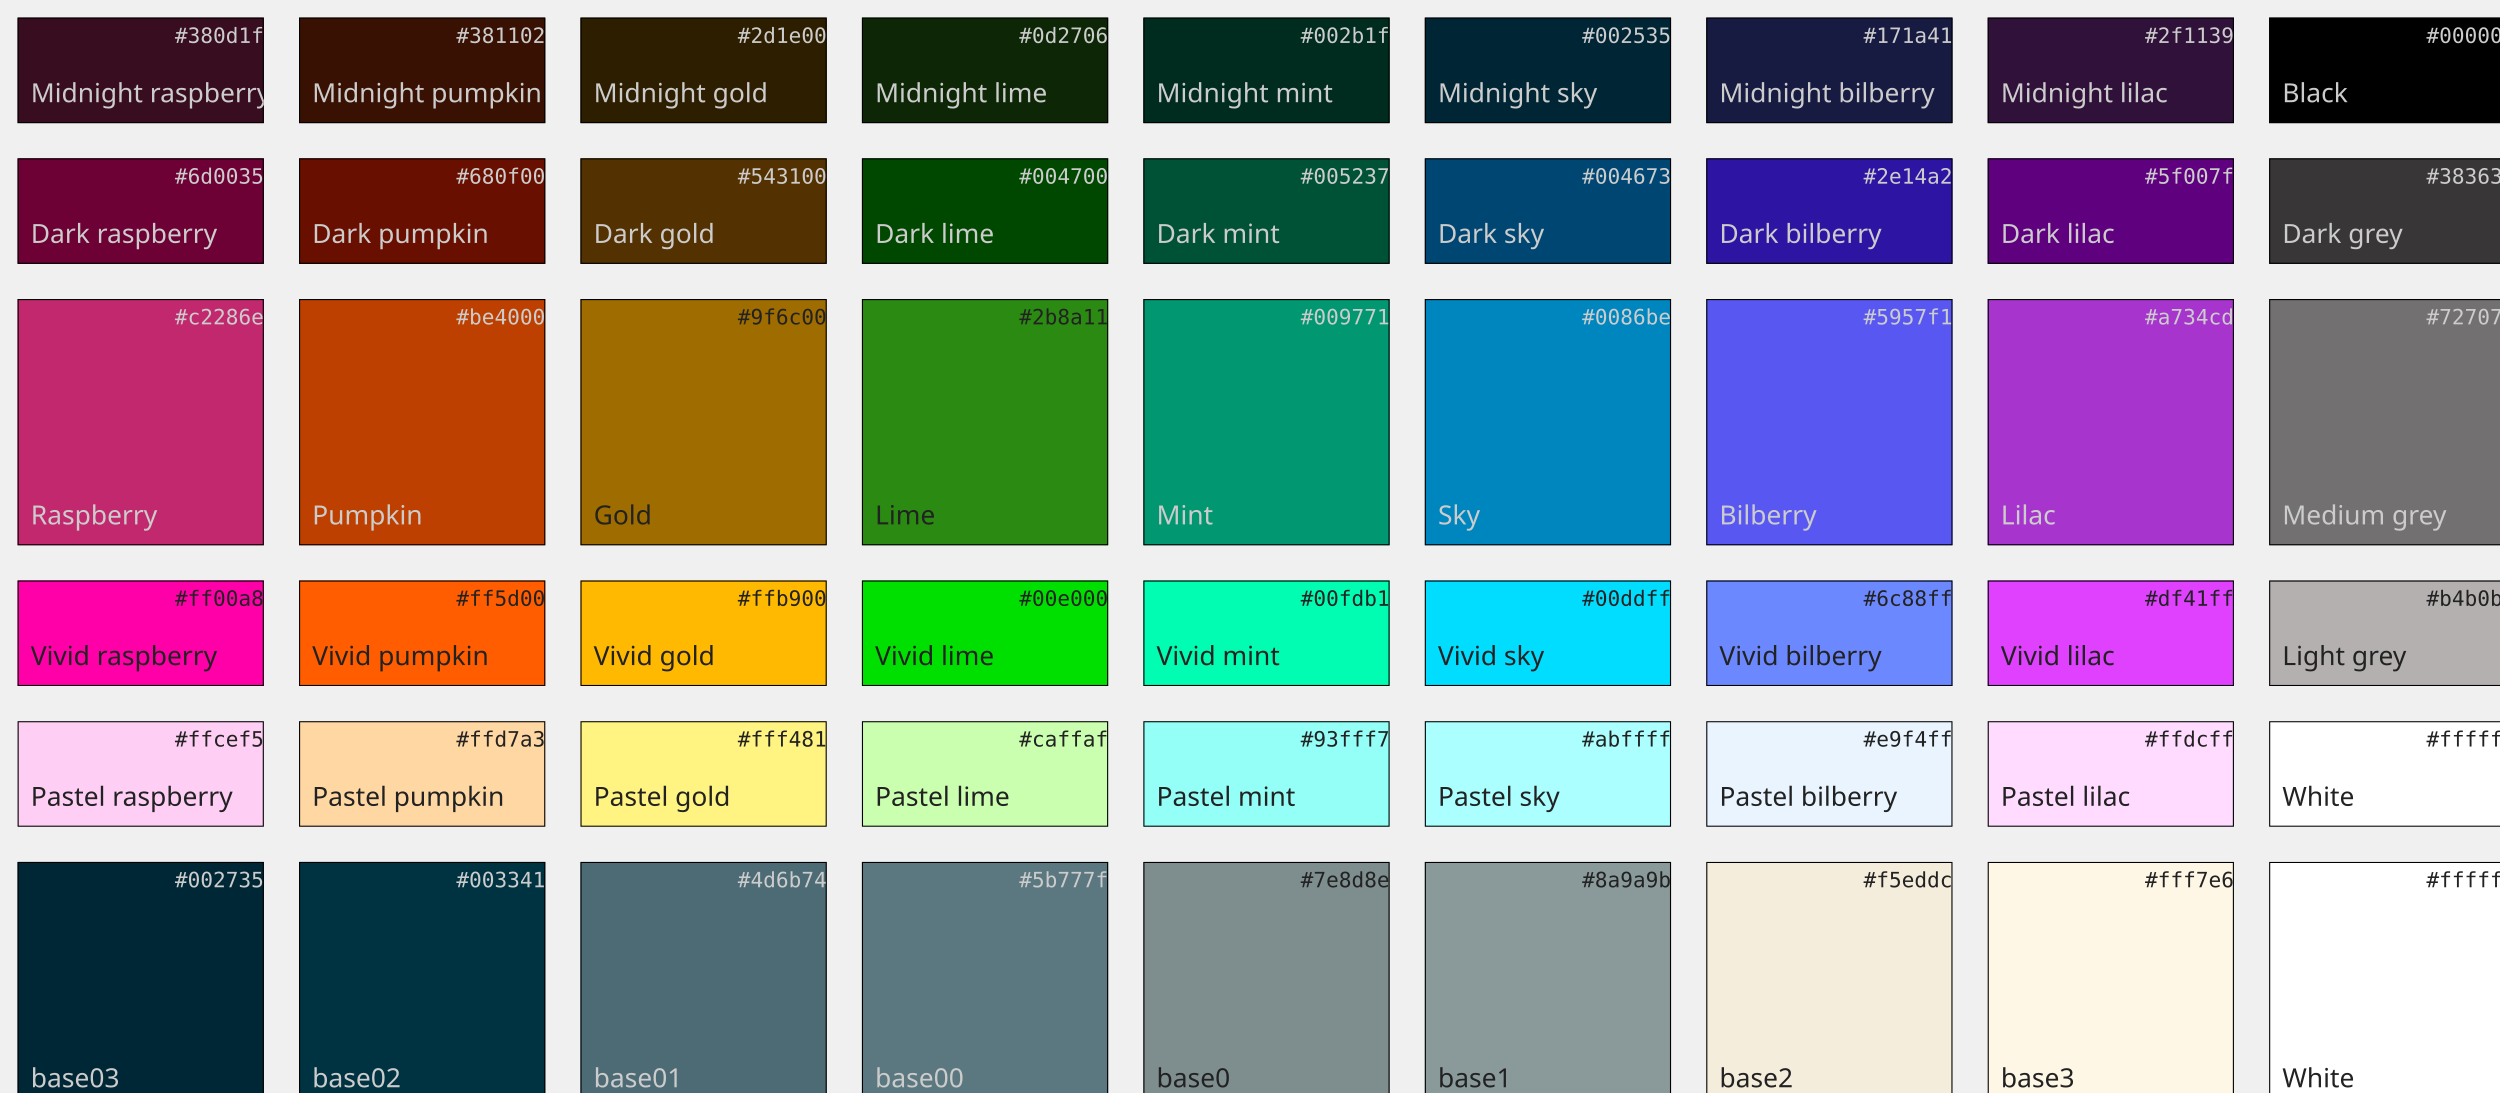
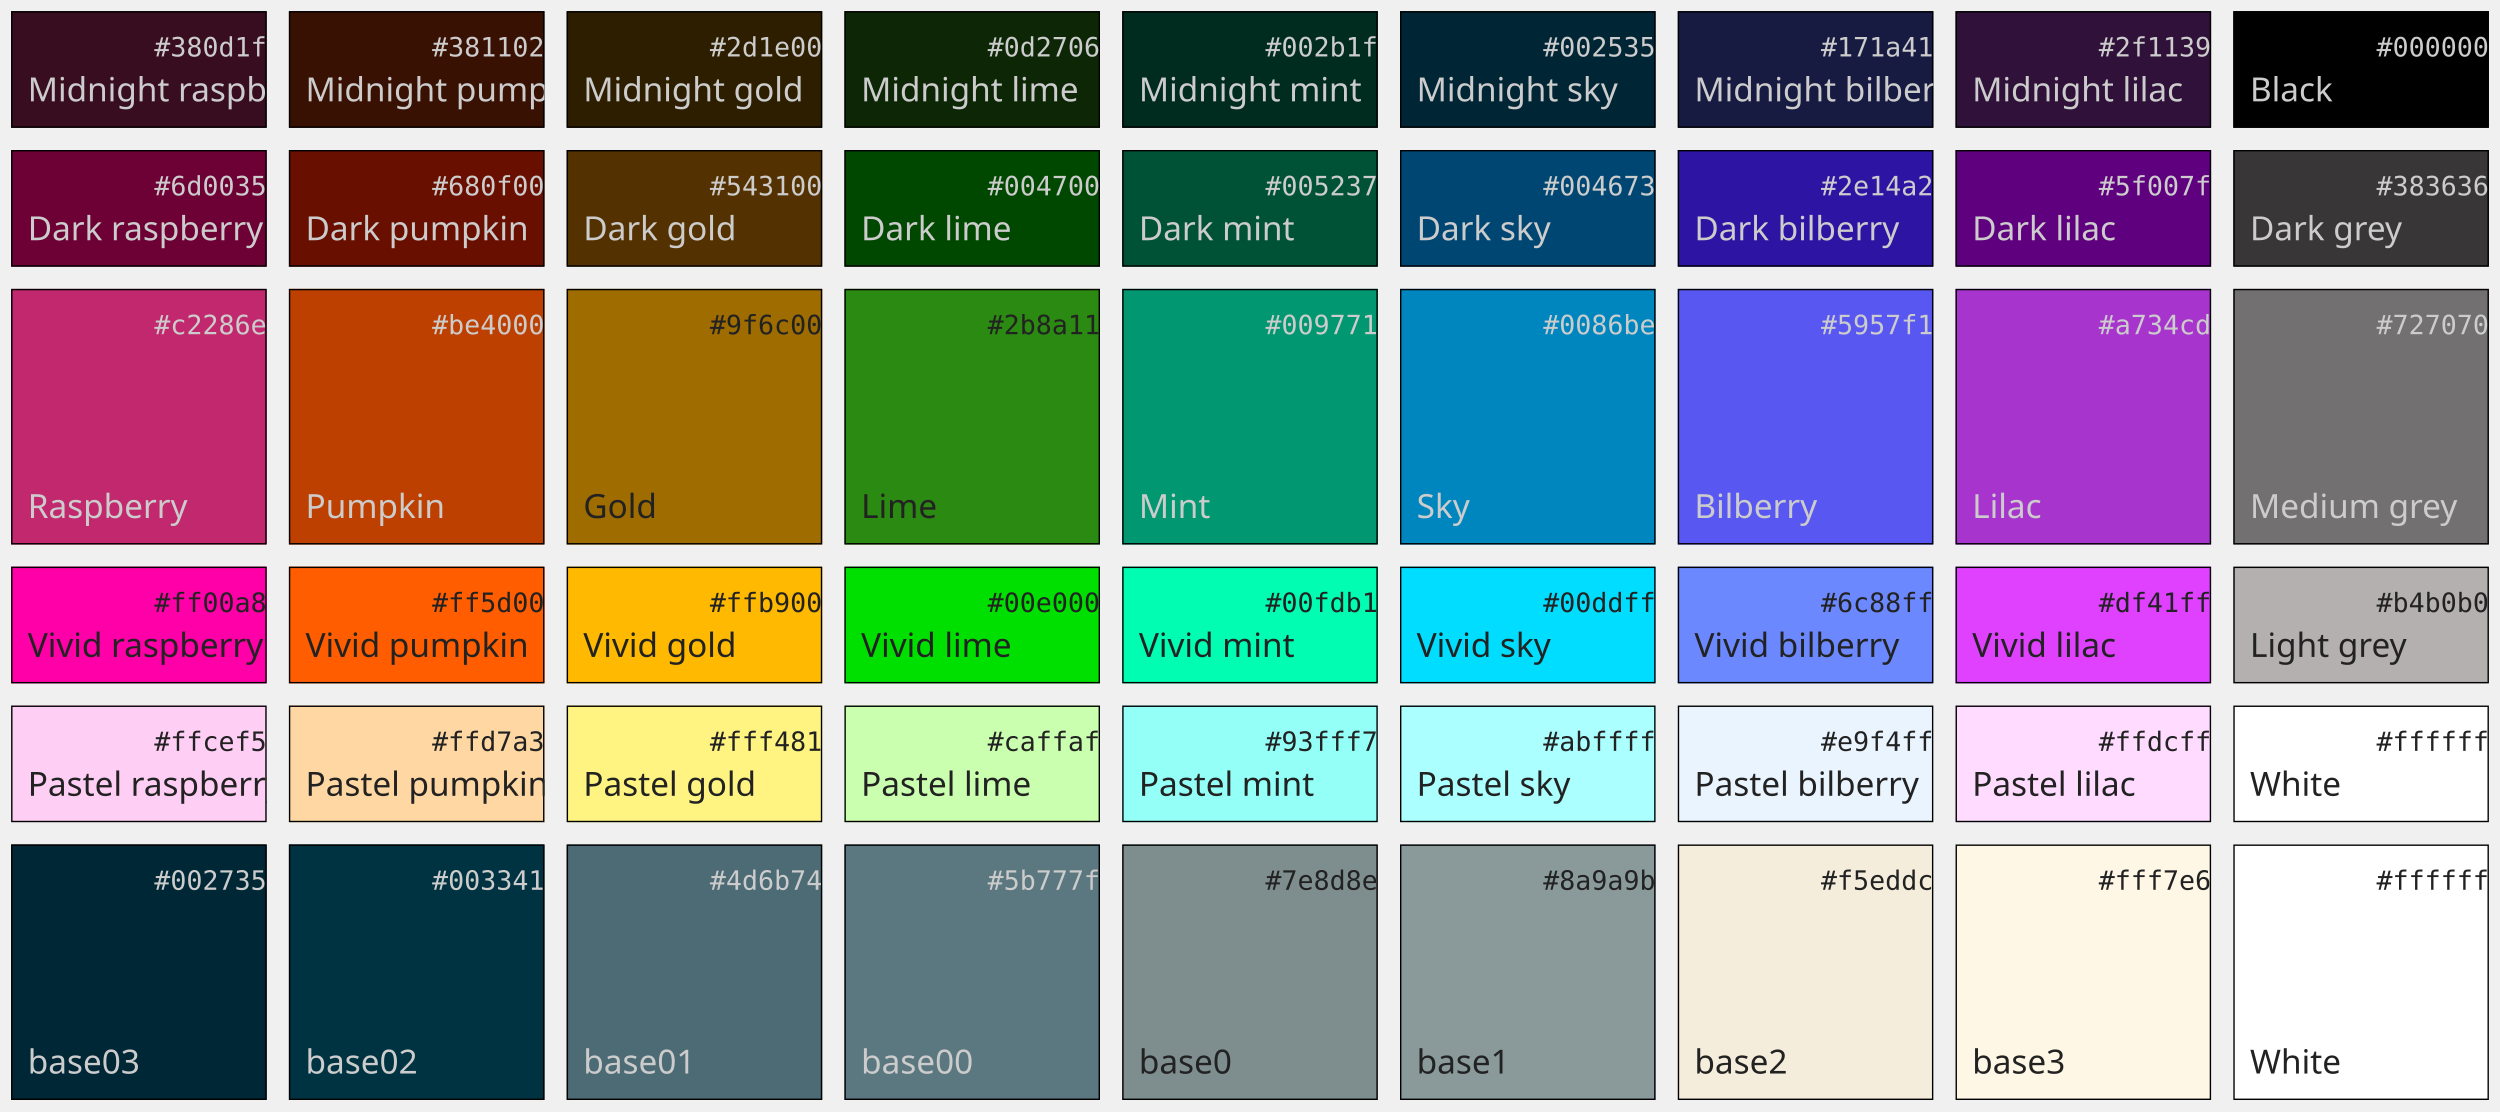
- <svg xmlns="http://www.w3.org/2000/svg">
+ <svg xmlns="http://www.w3.org/2000/svg" viewBox="0 0 900 400.0">
  <style type="text/css">
svg {
	font-family: sans-serif;
	font-size: 12px;
}
svg.palette rect {
	stroke: #000;
	stroke-width: 1px;
}
svg.palette text.hex {
	font-size: 80%;
	font-family: monospace;
}
svg.palette text.label {
	dominant-baseline: text-bottom;
}
.dark text {
	fill: #ccc;
}
.light text {
	fill: #222;
}
</style>
-   <svg x="8" y="8" width="112" height="48.0" class="palette dark">
+   <svg x="4" y="4" width="92" height="42.0" class="palette dark">
    <rect x="0" y="0" width="100%" height="100%" fill="#380d1f" />
-     <text x="100%" y="1.2em" text-anchor="end" class="hex">#380d1f</text>
+     <text x="100%" y="1.2em" text-anchor="end" class="hex">
+       <tspan dx="-0.5em" dy="0.5em">#380d1f</tspan>
+     </text>
    <text x="0" y="100%" text-anchor="start" class="label">
      <tspan dy="-0.5em" dx="0.5em">Midnight raspberry</tspan>
    </text>
  </svg>
-   <svg x="136" y="8" width="112" height="48.0" class="palette dark">
+   <svg x="104" y="4" width="92" height="42.0" class="palette dark">
    <rect x="0" y="0" width="100%" height="100%" fill="#381102" />
-     <text x="100%" y="1.2em" text-anchor="end" class="hex">#381102</text>
+     <text x="100%" y="1.2em" text-anchor="end" class="hex">
+       <tspan dx="-0.5em" dy="0.5em">#381102</tspan>
+     </text>
    <text x="0" y="100%" text-anchor="start" class="label">
      <tspan dy="-0.5em" dx="0.5em">Midnight pumpkin</tspan>
    </text>
  </svg>
-   <svg x="264" y="8" width="112" height="48.0" class="palette dark">
+   <svg x="204" y="4" width="92" height="42.0" class="palette dark">
    <rect x="0" y="0" width="100%" height="100%" fill="#2d1e00" />
-     <text x="100%" y="1.2em" text-anchor="end" class="hex">#2d1e00</text>
+     <text x="100%" y="1.2em" text-anchor="end" class="hex">
+       <tspan dx="-0.5em" dy="0.5em">#2d1e00</tspan>
+     </text>
    <text x="0" y="100%" text-anchor="start" class="label">
      <tspan dy="-0.5em" dx="0.5em">Midnight gold</tspan>
    </text>
  </svg>
-   <svg x="392" y="8" width="112" height="48.0" class="palette dark">
+   <svg x="304" y="4" width="92" height="42.0" class="palette dark">
    <rect x="0" y="0" width="100%" height="100%" fill="#0d2706" />
-     <text x="100%" y="1.2em" text-anchor="end" class="hex">#0d2706</text>
+     <text x="100%" y="1.2em" text-anchor="end" class="hex">
+       <tspan dx="-0.5em" dy="0.5em">#0d2706</tspan>
+     </text>
    <text x="0" y="100%" text-anchor="start" class="label">
      <tspan dy="-0.5em" dx="0.5em">Midnight lime</tspan>
    </text>
  </svg>
-   <svg x="520" y="8" width="112" height="48.0" class="palette dark">
+   <svg x="404" y="4" width="92" height="42.0" class="palette dark">
    <rect x="0" y="0" width="100%" height="100%" fill="#002b1f" />
-     <text x="100%" y="1.2em" text-anchor="end" class="hex">#002b1f</text>
+     <text x="100%" y="1.2em" text-anchor="end" class="hex">
+       <tspan dx="-0.5em" dy="0.5em">#002b1f</tspan>
+     </text>
    <text x="0" y="100%" text-anchor="start" class="label">
      <tspan dy="-0.5em" dx="0.5em">Midnight mint</tspan>
    </text>
  </svg>
-   <svg x="648" y="8" width="112" height="48.0" class="palette dark">
+   <svg x="504" y="4" width="92" height="42.0" class="palette dark">
    <rect x="0" y="0" width="100%" height="100%" fill="#002535" />
-     <text x="100%" y="1.2em" text-anchor="end" class="hex">#002535</text>
+     <text x="100%" y="1.2em" text-anchor="end" class="hex">
+       <tspan dx="-0.5em" dy="0.5em">#002535</tspan>
+     </text>
    <text x="0" y="100%" text-anchor="start" class="label">
      <tspan dy="-0.5em" dx="0.5em">Midnight sky</tspan>
    </text>
  </svg>
-   <svg x="776" y="8" width="112" height="48.0" class="palette dark">
+   <svg x="604" y="4" width="92" height="42.0" class="palette dark">
    <rect x="0" y="0" width="100%" height="100%" fill="#171a41" />
-     <text x="100%" y="1.2em" text-anchor="end" class="hex">#171a41</text>
+     <text x="100%" y="1.2em" text-anchor="end" class="hex">
+       <tspan dx="-0.5em" dy="0.5em">#171a41</tspan>
+     </text>
    <text x="0" y="100%" text-anchor="start" class="label">
      <tspan dy="-0.5em" dx="0.5em">Midnight bilberry</tspan>
    </text>
  </svg>
-   <svg x="904" y="8" width="112" height="48.0" class="palette dark">
+   <svg x="704" y="4" width="92" height="42.0" class="palette dark">
    <rect x="0" y="0" width="100%" height="100%" fill="#2f1139" />
-     <text x="100%" y="1.2em" text-anchor="end" class="hex">#2f1139</text>
+     <text x="100%" y="1.2em" text-anchor="end" class="hex">
+       <tspan dx="-0.5em" dy="0.5em">#2f1139</tspan>
+     </text>
    <text x="0" y="100%" text-anchor="start" class="label">
      <tspan dy="-0.5em" dx="0.5em">Midnight lilac</tspan>
    </text>
  </svg>
-   <svg x="1032" y="8" width="112" height="48.0" class="palette dark">
+   <svg x="804" y="4" width="92" height="42.0" class="palette dark">
    <rect x="0" y="0" width="100%" height="100%" fill="#000000" />
-     <text x="100%" y="1.2em" text-anchor="end" class="hex">#000000</text>
+     <text x="100%" y="1.2em" text-anchor="end" class="hex">
+       <tspan dx="-0.5em" dy="0.5em">#000000</tspan>
+     </text>
    <text x="0" y="100%" text-anchor="start" class="label">
      <tspan dy="-0.5em" dx="0.5em">Black</tspan>
    </text>
  </svg>
-   <svg x="8" y="72.0" width="112" height="48.0" class="palette dark">
+   <svg x="4" y="54.0" width="92" height="42.0" class="palette dark">
    <rect x="0" y="0" width="100%" height="100%" fill="#6d0035" />
-     <text x="100%" y="1.2em" text-anchor="end" class="hex">#6d0035</text>
+     <text x="100%" y="1.2em" text-anchor="end" class="hex">
+       <tspan dx="-0.5em" dy="0.5em">#6d0035</tspan>
+     </text>
    <text x="0" y="100%" text-anchor="start" class="label">
      <tspan dy="-0.5em" dx="0.5em">Dark raspberry</tspan>
    </text>
  </svg>
-   <svg x="136" y="72.0" width="112" height="48.0" class="palette dark">
+   <svg x="104" y="54.0" width="92" height="42.0" class="palette dark">
    <rect x="0" y="0" width="100%" height="100%" fill="#680f00" />
-     <text x="100%" y="1.2em" text-anchor="end" class="hex">#680f00</text>
+     <text x="100%" y="1.2em" text-anchor="end" class="hex">
+       <tspan dx="-0.5em" dy="0.5em">#680f00</tspan>
+     </text>
    <text x="0" y="100%" text-anchor="start" class="label">
      <tspan dy="-0.5em" dx="0.5em">Dark pumpkin</tspan>
    </text>
  </svg>
-   <svg x="264" y="72.0" width="112" height="48.0" class="palette dark">
+   <svg x="204" y="54.0" width="92" height="42.0" class="palette dark">
    <rect x="0" y="0" width="100%" height="100%" fill="#543100" />
-     <text x="100%" y="1.2em" text-anchor="end" class="hex">#543100</text>
+     <text x="100%" y="1.2em" text-anchor="end" class="hex">
+       <tspan dx="-0.5em" dy="0.5em">#543100</tspan>
+     </text>
    <text x="0" y="100%" text-anchor="start" class="label">
      <tspan dy="-0.5em" dx="0.5em">Dark gold</tspan>
    </text>
  </svg>
-   <svg x="392" y="72.0" width="112" height="48.0" class="palette dark">
+   <svg x="304" y="54.0" width="92" height="42.0" class="palette dark">
    <rect x="0" y="0" width="100%" height="100%" fill="#004700" />
-     <text x="100%" y="1.2em" text-anchor="end" class="hex">#004700</text>
+     <text x="100%" y="1.2em" text-anchor="end" class="hex">
+       <tspan dx="-0.5em" dy="0.5em">#004700</tspan>
+     </text>
    <text x="0" y="100%" text-anchor="start" class="label">
      <tspan dy="-0.5em" dx="0.5em">Dark lime</tspan>
    </text>
  </svg>
-   <svg x="520" y="72.0" width="112" height="48.0" class="palette dark">
+   <svg x="404" y="54.0" width="92" height="42.0" class="palette dark">
    <rect x="0" y="0" width="100%" height="100%" fill="#005237" />
-     <text x="100%" y="1.2em" text-anchor="end" class="hex">#005237</text>
+     <text x="100%" y="1.2em" text-anchor="end" class="hex">
+       <tspan dx="-0.5em" dy="0.5em">#005237</tspan>
+     </text>
    <text x="0" y="100%" text-anchor="start" class="label">
      <tspan dy="-0.5em" dx="0.5em">Dark mint</tspan>
    </text>
  </svg>
-   <svg x="648" y="72.0" width="112" height="48.0" class="palette dark">
+   <svg x="504" y="54.0" width="92" height="42.0" class="palette dark">
    <rect x="0" y="0" width="100%" height="100%" fill="#004673" />
-     <text x="100%" y="1.2em" text-anchor="end" class="hex">#004673</text>
+     <text x="100%" y="1.2em" text-anchor="end" class="hex">
+       <tspan dx="-0.5em" dy="0.5em">#004673</tspan>
+     </text>
    <text x="0" y="100%" text-anchor="start" class="label">
      <tspan dy="-0.5em" dx="0.5em">Dark sky</tspan>
    </text>
  </svg>
-   <svg x="776" y="72.0" width="112" height="48.0" class="palette dark">
+   <svg x="604" y="54.0" width="92" height="42.0" class="palette dark">
    <rect x="0" y="0" width="100%" height="100%" fill="#2e14a2" />
-     <text x="100%" y="1.2em" text-anchor="end" class="hex">#2e14a2</text>
+     <text x="100%" y="1.2em" text-anchor="end" class="hex">
+       <tspan dx="-0.5em" dy="0.5em">#2e14a2</tspan>
+     </text>
    <text x="0" y="100%" text-anchor="start" class="label">
      <tspan dy="-0.5em" dx="0.5em">Dark bilberry</tspan>
    </text>
  </svg>
-   <svg x="904" y="72.0" width="112" height="48.0" class="palette dark">
+   <svg x="704" y="54.0" width="92" height="42.0" class="palette dark">
    <rect x="0" y="0" width="100%" height="100%" fill="#5f007f" />
-     <text x="100%" y="1.2em" text-anchor="end" class="hex">#5f007f</text>
+     <text x="100%" y="1.2em" text-anchor="end" class="hex">
+       <tspan dx="-0.5em" dy="0.5em">#5f007f</tspan>
+     </text>
    <text x="0" y="100%" text-anchor="start" class="label">
      <tspan dy="-0.5em" dx="0.5em">Dark lilac</tspan>
    </text>
  </svg>
-   <svg x="1032" y="72.0" width="112" height="48.0" class="palette dark">
+   <svg x="804" y="54.0" width="92" height="42.0" class="palette dark">
    <rect x="0" y="0" width="100%" height="100%" fill="#383636" />
-     <text x="100%" y="1.2em" text-anchor="end" class="hex">#383636</text>
+     <text x="100%" y="1.2em" text-anchor="end" class="hex">
+       <tspan dx="-0.5em" dy="0.5em">#383636</tspan>
+     </text>
    <text x="0" y="100%" text-anchor="start" class="label">
      <tspan dy="-0.5em" dx="0.5em">Dark grey</tspan>
    </text>
  </svg>
-   <svg x="8" y="136.0" width="112" height="112" class="palette dark">
+   <svg x="4" y="104.0" width="92" height="92" class="palette dark">
    <rect x="0" y="0" width="100%" height="100%" fill="#c2286e" />
-     <text x="100%" y="1.2em" text-anchor="end" class="hex">#c2286e</text>
+     <text x="100%" y="1.2em" text-anchor="end" class="hex">
+       <tspan dx="-0.5em" dy="0.5em">#c2286e</tspan>
+     </text>
    <text x="0" y="100%" text-anchor="start" class="label">
      <tspan dy="-0.5em" dx="0.5em">Raspberry</tspan>
    </text>
  </svg>
-   <svg x="136" y="136.0" width="112" height="112" class="palette dark">
+   <svg x="104" y="104.0" width="92" height="92" class="palette dark">
    <rect x="0" y="0" width="100%" height="100%" fill="#be4000" />
-     <text x="100%" y="1.2em" text-anchor="end" class="hex">#be4000</text>
+     <text x="100%" y="1.2em" text-anchor="end" class="hex">
+       <tspan dx="-0.5em" dy="0.5em">#be4000</tspan>
+     </text>
    <text x="0" y="100%" text-anchor="start" class="label">
      <tspan dy="-0.5em" dx="0.5em">Pumpkin</tspan>
    </text>
  </svg>
-   <svg x="264" y="136.0" width="112" height="112" class="palette light">
+   <svg x="204" y="104.0" width="92" height="92" class="palette light">
    <rect x="0" y="0" width="100%" height="100%" fill="#9f6c00" />
-     <text x="100%" y="1.2em" text-anchor="end" class="hex">#9f6c00</text>
+     <text x="100%" y="1.2em" text-anchor="end" class="hex">
+       <tspan dx="-0.5em" dy="0.5em">#9f6c00</tspan>
+     </text>
    <text x="0" y="100%" text-anchor="start" class="label">
      <tspan dy="-0.5em" dx="0.5em">Gold</tspan>
    </text>
  </svg>
-   <svg x="392" y="136.0" width="112" height="112" class="palette light">
+   <svg x="304" y="104.0" width="92" height="92" class="palette light">
    <rect x="0" y="0" width="100%" height="100%" fill="#2b8a11" />
-     <text x="100%" y="1.2em" text-anchor="end" class="hex">#2b8a11</text>
+     <text x="100%" y="1.2em" text-anchor="end" class="hex">
+       <tspan dx="-0.5em" dy="0.5em">#2b8a11</tspan>
+     </text>
    <text x="0" y="100%" text-anchor="start" class="label">
      <tspan dy="-0.5em" dx="0.5em">Lime</tspan>
    </text>
  </svg>
-   <svg x="520" y="136.0" width="112" height="112" class="palette dark">
+   <svg x="404" y="104.0" width="92" height="92" class="palette dark">
    <rect x="0" y="0" width="100%" height="100%" fill="#009771" />
-     <text x="100%" y="1.2em" text-anchor="end" class="hex">#009771</text>
+     <text x="100%" y="1.2em" text-anchor="end" class="hex">
+       <tspan dx="-0.5em" dy="0.5em">#009771</tspan>
+     </text>
    <text x="0" y="100%" text-anchor="start" class="label">
      <tspan dy="-0.5em" dx="0.5em">Mint</tspan>
    </text>
  </svg>
-   <svg x="648" y="136.0" width="112" height="112" class="palette dark">
+   <svg x="504" y="104.0" width="92" height="92" class="palette dark">
    <rect x="0" y="0" width="100%" height="100%" fill="#0086be" />
-     <text x="100%" y="1.2em" text-anchor="end" class="hex">#0086be</text>
+     <text x="100%" y="1.2em" text-anchor="end" class="hex">
+       <tspan dx="-0.5em" dy="0.5em">#0086be</tspan>
+     </text>
    <text x="0" y="100%" text-anchor="start" class="label">
      <tspan dy="-0.5em" dx="0.5em">Sky</tspan>
    </text>
  </svg>
-   <svg x="776" y="136.0" width="112" height="112" class="palette dark">
+   <svg x="604" y="104.0" width="92" height="92" class="palette dark">
    <rect x="0" y="0" width="100%" height="100%" fill="#5957f1" />
-     <text x="100%" y="1.2em" text-anchor="end" class="hex">#5957f1</text>
+     <text x="100%" y="1.2em" text-anchor="end" class="hex">
+       <tspan dx="-0.5em" dy="0.5em">#5957f1</tspan>
+     </text>
    <text x="0" y="100%" text-anchor="start" class="label">
      <tspan dy="-0.5em" dx="0.5em">Bilberry</tspan>
    </text>
  </svg>
-   <svg x="904" y="136.0" width="112" height="112" class="palette dark">
+   <svg x="704" y="104.0" width="92" height="92" class="palette dark">
    <rect x="0" y="0" width="100%" height="100%" fill="#a734cd" />
-     <text x="100%" y="1.2em" text-anchor="end" class="hex">#a734cd</text>
+     <text x="100%" y="1.2em" text-anchor="end" class="hex">
+       <tspan dx="-0.5em" dy="0.5em">#a734cd</tspan>
+     </text>
    <text x="0" y="100%" text-anchor="start" class="label">
      <tspan dy="-0.5em" dx="0.5em">Lilac</tspan>
    </text>
  </svg>
-   <svg x="1032" y="136.0" width="112" height="112" class="palette dark">
+   <svg x="804" y="104.0" width="92" height="92" class="palette dark">
    <rect x="0" y="0" width="100%" height="100%" fill="#727070" />
-     <text x="100%" y="1.2em" text-anchor="end" class="hex">#727070</text>
+     <text x="100%" y="1.2em" text-anchor="end" class="hex">
+       <tspan dx="-0.5em" dy="0.5em">#727070</tspan>
+     </text>
    <text x="0" y="100%" text-anchor="start" class="label">
      <tspan dy="-0.5em" dx="0.5em">Medium grey</tspan>
    </text>
  </svg>
-   <svg x="8" y="264.0" width="112" height="48.0" class="palette light">
+   <svg x="4" y="204.0" width="92" height="42.0" class="palette light">
    <rect x="0" y="0" width="100%" height="100%" fill="#ff00a8" />
-     <text x="100%" y="1.2em" text-anchor="end" class="hex">#ff00a8</text>
+     <text x="100%" y="1.2em" text-anchor="end" class="hex">
+       <tspan dx="-0.5em" dy="0.5em">#ff00a8</tspan>
+     </text>
    <text x="0" y="100%" text-anchor="start" class="label">
      <tspan dy="-0.5em" dx="0.5em">Vivid raspberry</tspan>
    </text>
  </svg>
-   <svg x="136" y="264.0" width="112" height="48.0" class="palette light">
+   <svg x="104" y="204.0" width="92" height="42.0" class="palette light">
    <rect x="0" y="0" width="100%" height="100%" fill="#ff5d00" />
-     <text x="100%" y="1.2em" text-anchor="end" class="hex">#ff5d00</text>
+     <text x="100%" y="1.2em" text-anchor="end" class="hex">
+       <tspan dx="-0.5em" dy="0.5em">#ff5d00</tspan>
+     </text>
    <text x="0" y="100%" text-anchor="start" class="label">
      <tspan dy="-0.5em" dx="0.5em">Vivid pumpkin</tspan>
    </text>
  </svg>
-   <svg x="264" y="264.0" width="112" height="48.0" class="palette light">
+   <svg x="204" y="204.0" width="92" height="42.0" class="palette light">
    <rect x="0" y="0" width="100%" height="100%" fill="#ffb900" />
-     <text x="100%" y="1.2em" text-anchor="end" class="hex">#ffb900</text>
+     <text x="100%" y="1.2em" text-anchor="end" class="hex">
+       <tspan dx="-0.5em" dy="0.5em">#ffb900</tspan>
+     </text>
    <text x="0" y="100%" text-anchor="start" class="label">
      <tspan dy="-0.5em" dx="0.5em">Vivid gold</tspan>
    </text>
  </svg>
-   <svg x="392" y="264.0" width="112" height="48.0" class="palette light">
+   <svg x="304" y="204.0" width="92" height="42.0" class="palette light">
    <rect x="0" y="0" width="100%" height="100%" fill="#00e000" />
-     <text x="100%" y="1.2em" text-anchor="end" class="hex">#00e000</text>
+     <text x="100%" y="1.2em" text-anchor="end" class="hex">
+       <tspan dx="-0.5em" dy="0.5em">#00e000</tspan>
+     </text>
    <text x="0" y="100%" text-anchor="start" class="label">
      <tspan dy="-0.5em" dx="0.5em">Vivid lime</tspan>
    </text>
  </svg>
-   <svg x="520" y="264.0" width="112" height="48.0" class="palette light">
+   <svg x="404" y="204.0" width="92" height="42.0" class="palette light">
    <rect x="0" y="0" width="100%" height="100%" fill="#00fdb1" />
-     <text x="100%" y="1.2em" text-anchor="end" class="hex">#00fdb1</text>
+     <text x="100%" y="1.2em" text-anchor="end" class="hex">
+       <tspan dx="-0.5em" dy="0.5em">#00fdb1</tspan>
+     </text>
    <text x="0" y="100%" text-anchor="start" class="label">
      <tspan dy="-0.5em" dx="0.5em">Vivid mint</tspan>
    </text>
  </svg>
-   <svg x="648" y="264.0" width="112" height="48.0" class="palette light">
+   <svg x="504" y="204.0" width="92" height="42.0" class="palette light">
    <rect x="0" y="0" width="100%" height="100%" fill="#00ddff" />
-     <text x="100%" y="1.2em" text-anchor="end" class="hex">#00ddff</text>
+     <text x="100%" y="1.2em" text-anchor="end" class="hex">
+       <tspan dx="-0.5em" dy="0.5em">#00ddff</tspan>
+     </text>
    <text x="0" y="100%" text-anchor="start" class="label">
      <tspan dy="-0.5em" dx="0.5em">Vivid sky</tspan>
    </text>
  </svg>
-   <svg x="776" y="264.0" width="112" height="48.0" class="palette light">
+   <svg x="604" y="204.0" width="92" height="42.0" class="palette light">
    <rect x="0" y="0" width="100%" height="100%" fill="#6c88ff" />
-     <text x="100%" y="1.2em" text-anchor="end" class="hex">#6c88ff</text>
+     <text x="100%" y="1.2em" text-anchor="end" class="hex">
+       <tspan dx="-0.5em" dy="0.5em">#6c88ff</tspan>
+     </text>
    <text x="0" y="100%" text-anchor="start" class="label">
      <tspan dy="-0.5em" dx="0.5em">Vivid bilberry</tspan>
    </text>
  </svg>
-   <svg x="904" y="264.0" width="112" height="48.0" class="palette light">
+   <svg x="704" y="204.0" width="92" height="42.0" class="palette light">
    <rect x="0" y="0" width="100%" height="100%" fill="#df41ff" />
-     <text x="100%" y="1.2em" text-anchor="end" class="hex">#df41ff</text>
+     <text x="100%" y="1.2em" text-anchor="end" class="hex">
+       <tspan dx="-0.5em" dy="0.5em">#df41ff</tspan>
+     </text>
    <text x="0" y="100%" text-anchor="start" class="label">
      <tspan dy="-0.5em" dx="0.5em">Vivid lilac</tspan>
    </text>
  </svg>
-   <svg x="1032" y="264.0" width="112" height="48.0" class="palette light">
+   <svg x="804" y="204.0" width="92" height="42.0" class="palette light">
    <rect x="0" y="0" width="100%" height="100%" fill="#b4b0b0" />
-     <text x="100%" y="1.2em" text-anchor="end" class="hex">#b4b0b0</text>
+     <text x="100%" y="1.2em" text-anchor="end" class="hex">
+       <tspan dx="-0.5em" dy="0.5em">#b4b0b0</tspan>
+     </text>
    <text x="0" y="100%" text-anchor="start" class="label">
      <tspan dy="-0.5em" dx="0.5em">Light grey</tspan>
    </text>
  </svg>
-   <svg x="8" y="328.0" width="112" height="48.0" class="palette light">
+   <svg x="4" y="254.0" width="92" height="42.0" class="palette light">
    <rect x="0" y="0" width="100%" height="100%" fill="#ffcef5" />
-     <text x="100%" y="1.2em" text-anchor="end" class="hex">#ffcef5</text>
+     <text x="100%" y="1.2em" text-anchor="end" class="hex">
+       <tspan dx="-0.5em" dy="0.5em">#ffcef5</tspan>
+     </text>
    <text x="0" y="100%" text-anchor="start" class="label">
      <tspan dy="-0.5em" dx="0.5em">Pastel raspberry</tspan>
    </text>
  </svg>
-   <svg x="136" y="328.0" width="112" height="48.0" class="palette light">
+   <svg x="104" y="254.0" width="92" height="42.0" class="palette light">
    <rect x="0" y="0" width="100%" height="100%" fill="#ffd7a3" />
-     <text x="100%" y="1.2em" text-anchor="end" class="hex">#ffd7a3</text>
+     <text x="100%" y="1.2em" text-anchor="end" class="hex">
+       <tspan dx="-0.5em" dy="0.5em">#ffd7a3</tspan>
+     </text>
    <text x="0" y="100%" text-anchor="start" class="label">
      <tspan dy="-0.5em" dx="0.5em">Pastel pumpkin</tspan>
    </text>
  </svg>
-   <svg x="264" y="328.0" width="112" height="48.0" class="palette light">
+   <svg x="204" y="254.0" width="92" height="42.0" class="palette light">
    <rect x="0" y="0" width="100%" height="100%" fill="#fff481" />
-     <text x="100%" y="1.2em" text-anchor="end" class="hex">#fff481</text>
+     <text x="100%" y="1.2em" text-anchor="end" class="hex">
+       <tspan dx="-0.5em" dy="0.5em">#fff481</tspan>
+     </text>
    <text x="0" y="100%" text-anchor="start" class="label">
      <tspan dy="-0.5em" dx="0.5em">Pastel gold</tspan>
    </text>
  </svg>
-   <svg x="392" y="328.0" width="112" height="48.0" class="palette light">
+   <svg x="304" y="254.0" width="92" height="42.0" class="palette light">
    <rect x="0" y="0" width="100%" height="100%" fill="#caffaf" />
-     <text x="100%" y="1.2em" text-anchor="end" class="hex">#caffaf</text>
+     <text x="100%" y="1.2em" text-anchor="end" class="hex">
+       <tspan dx="-0.5em" dy="0.5em">#caffaf</tspan>
+     </text>
    <text x="0" y="100%" text-anchor="start" class="label">
      <tspan dy="-0.5em" dx="0.5em">Pastel lime</tspan>
    </text>
  </svg>
-   <svg x="520" y="328.0" width="112" height="48.0" class="palette light">
+   <svg x="404" y="254.0" width="92" height="42.0" class="palette light">
    <rect x="0" y="0" width="100%" height="100%" fill="#93fff7" />
-     <text x="100%" y="1.2em" text-anchor="end" class="hex">#93fff7</text>
+     <text x="100%" y="1.2em" text-anchor="end" class="hex">
+       <tspan dx="-0.5em" dy="0.5em">#93fff7</tspan>
+     </text>
    <text x="0" y="100%" text-anchor="start" class="label">
      <tspan dy="-0.5em" dx="0.5em">Pastel mint</tspan>
    </text>
  </svg>
-   <svg x="648" y="328.0" width="112" height="48.0" class="palette light">
+   <svg x="504" y="254.0" width="92" height="42.0" class="palette light">
    <rect x="0" y="0" width="100%" height="100%" fill="#abffff" />
-     <text x="100%" y="1.2em" text-anchor="end" class="hex">#abffff</text>
+     <text x="100%" y="1.2em" text-anchor="end" class="hex">
+       <tspan dx="-0.5em" dy="0.5em">#abffff</tspan>
+     </text>
    <text x="0" y="100%" text-anchor="start" class="label">
      <tspan dy="-0.5em" dx="0.5em">Pastel sky</tspan>
    </text>
  </svg>
-   <svg x="776" y="328.0" width="112" height="48.0" class="palette light">
+   <svg x="604" y="254.0" width="92" height="42.0" class="palette light">
    <rect x="0" y="0" width="100%" height="100%" fill="#e9f4ff" />
-     <text x="100%" y="1.2em" text-anchor="end" class="hex">#e9f4ff</text>
+     <text x="100%" y="1.2em" text-anchor="end" class="hex">
+       <tspan dx="-0.5em" dy="0.5em">#e9f4ff</tspan>
+     </text>
    <text x="0" y="100%" text-anchor="start" class="label">
      <tspan dy="-0.5em" dx="0.5em">Pastel bilberry</tspan>
    </text>
  </svg>
-   <svg x="904" y="328.0" width="112" height="48.0" class="palette light">
+   <svg x="704" y="254.0" width="92" height="42.0" class="palette light">
    <rect x="0" y="0" width="100%" height="100%" fill="#ffdcff" />
-     <text x="100%" y="1.2em" text-anchor="end" class="hex">#ffdcff</text>
+     <text x="100%" y="1.2em" text-anchor="end" class="hex">
+       <tspan dx="-0.5em" dy="0.5em">#ffdcff</tspan>
+     </text>
    <text x="0" y="100%" text-anchor="start" class="label">
      <tspan dy="-0.5em" dx="0.5em">Pastel lilac</tspan>
    </text>
  </svg>
-   <svg x="1032" y="328.0" width="112" height="48.0" class="palette light">
+   <svg x="804" y="254.0" width="92" height="42.0" class="palette light">
    <rect x="0" y="0" width="100%" height="100%" fill="#ffffff" />
-     <text x="100%" y="1.2em" text-anchor="end" class="hex">#ffffff</text>
+     <text x="100%" y="1.2em" text-anchor="end" class="hex">
+       <tspan dx="-0.5em" dy="0.5em">#ffffff</tspan>
+     </text>
    <text x="0" y="100%" text-anchor="start" class="label">
      <tspan dy="-0.5em" dx="0.5em">White</tspan>
    </text>
  </svg>
-   <svg x="8" y="392.0" width="112" height="112" class="palette dark">
+   <svg x="4" y="304.0" width="92" height="92" class="palette dark">
    <rect x="0" y="0" width="100%" height="100%" fill="#002735" />
-     <text x="100%" y="1.2em" text-anchor="end" class="hex">#002735</text>
+     <text x="100%" y="1.2em" text-anchor="end" class="hex">
+       <tspan dx="-0.5em" dy="0.5em">#002735</tspan>
+     </text>
    <text x="0" y="100%" text-anchor="start" class="label">
      <tspan dy="-0.5em" dx="0.5em">base03</tspan>
    </text>
  </svg>
-   <svg x="136" y="392.0" width="112" height="112" class="palette dark">
+   <svg x="104" y="304.0" width="92" height="92" class="palette dark">
    <rect x="0" y="0" width="100%" height="100%" fill="#003341" />
-     <text x="100%" y="1.2em" text-anchor="end" class="hex">#003341</text>
+     <text x="100%" y="1.2em" text-anchor="end" class="hex">
+       <tspan dx="-0.5em" dy="0.5em">#003341</tspan>
+     </text>
    <text x="0" y="100%" text-anchor="start" class="label">
      <tspan dy="-0.5em" dx="0.5em">base02</tspan>
    </text>
  </svg>
-   <svg x="264" y="392.0" width="112" height="112" class="palette dark">
+   <svg x="204" y="304.0" width="92" height="92" class="palette dark">
    <rect x="0" y="0" width="100%" height="100%" fill="#4d6b74" />
-     <text x="100%" y="1.2em" text-anchor="end" class="hex">#4d6b74</text>
+     <text x="100%" y="1.2em" text-anchor="end" class="hex">
+       <tspan dx="-0.5em" dy="0.5em">#4d6b74</tspan>
+     </text>
    <text x="0" y="100%" text-anchor="start" class="label">
      <tspan dy="-0.5em" dx="0.5em">base01</tspan>
    </text>
  </svg>
-   <svg x="392" y="392.0" width="112" height="112" class="palette dark">
+   <svg x="304" y="304.0" width="92" height="92" class="palette dark">
    <rect x="0" y="0" width="100%" height="100%" fill="#5b777f" />
-     <text x="100%" y="1.2em" text-anchor="end" class="hex">#5b777f</text>
+     <text x="100%" y="1.2em" text-anchor="end" class="hex">
+       <tspan dx="-0.5em" dy="0.5em">#5b777f</tspan>
+     </text>
    <text x="0" y="100%" text-anchor="start" class="label">
      <tspan dy="-0.5em" dx="0.5em">base00</tspan>
    </text>
  </svg>
-   <svg x="520" y="392.0" width="112" height="112" class="palette light">
+   <svg x="404" y="304.0" width="92" height="92" class="palette light">
    <rect x="0" y="0" width="100%" height="100%" fill="#7e8d8e" />
-     <text x="100%" y="1.2em" text-anchor="end" class="hex">#7e8d8e</text>
+     <text x="100%" y="1.2em" text-anchor="end" class="hex">
+       <tspan dx="-0.5em" dy="0.5em">#7e8d8e</tspan>
+     </text>
    <text x="0" y="100%" text-anchor="start" class="label">
      <tspan dy="-0.5em" dx="0.5em">base0</tspan>
    </text>
  </svg>
-   <svg x="648" y="392.0" width="112" height="112" class="palette light">
+   <svg x="504" y="304.0" width="92" height="92" class="palette light">
    <rect x="0" y="0" width="100%" height="100%" fill="#8a9a9b" />
-     <text x="100%" y="1.2em" text-anchor="end" class="hex">#8a9a9b</text>
+     <text x="100%" y="1.2em" text-anchor="end" class="hex">
+       <tspan dx="-0.5em" dy="0.5em">#8a9a9b</tspan>
+     </text>
    <text x="0" y="100%" text-anchor="start" class="label">
      <tspan dy="-0.5em" dx="0.5em">base1</tspan>
    </text>
  </svg>
-   <svg x="776" y="392.0" width="112" height="112" class="palette light">
+   <svg x="604" y="304.0" width="92" height="92" class="palette light">
    <rect x="0" y="0" width="100%" height="100%" fill="#f5eddc" />
-     <text x="100%" y="1.2em" text-anchor="end" class="hex">#f5eddc</text>
+     <text x="100%" y="1.2em" text-anchor="end" class="hex">
+       <tspan dx="-0.5em" dy="0.5em">#f5eddc</tspan>
+     </text>
    <text x="0" y="100%" text-anchor="start" class="label">
      <tspan dy="-0.5em" dx="0.5em">base2</tspan>
    </text>
  </svg>
-   <svg x="904" y="392.0" width="112" height="112" class="palette light">
+   <svg x="704" y="304.0" width="92" height="92" class="palette light">
    <rect x="0" y="0" width="100%" height="100%" fill="#fff7e6" />
-     <text x="100%" y="1.2em" text-anchor="end" class="hex">#fff7e6</text>
+     <text x="100%" y="1.2em" text-anchor="end" class="hex">
+       <tspan dx="-0.5em" dy="0.5em">#fff7e6</tspan>
+     </text>
    <text x="0" y="100%" text-anchor="start" class="label">
      <tspan dy="-0.5em" dx="0.5em">base3</tspan>
    </text>
  </svg>
-   <svg x="1032" y="392.0" width="112" height="112" class="palette light">
+   <svg x="804" y="304.0" width="92" height="92" class="palette light">
    <rect x="0" y="0" width="100%" height="100%" fill="#ffffff" />
-     <text x="100%" y="1.2em" text-anchor="end" class="hex">#ffffff</text>
+     <text x="100%" y="1.2em" text-anchor="end" class="hex">
+       <tspan dx="-0.5em" dy="0.5em">#ffffff</tspan>
+     </text>
    <text x="0" y="100%" text-anchor="start" class="label">
      <tspan dy="-0.5em" dx="0.5em">White</tspan>
    </text>
  </svg>
</svg>
